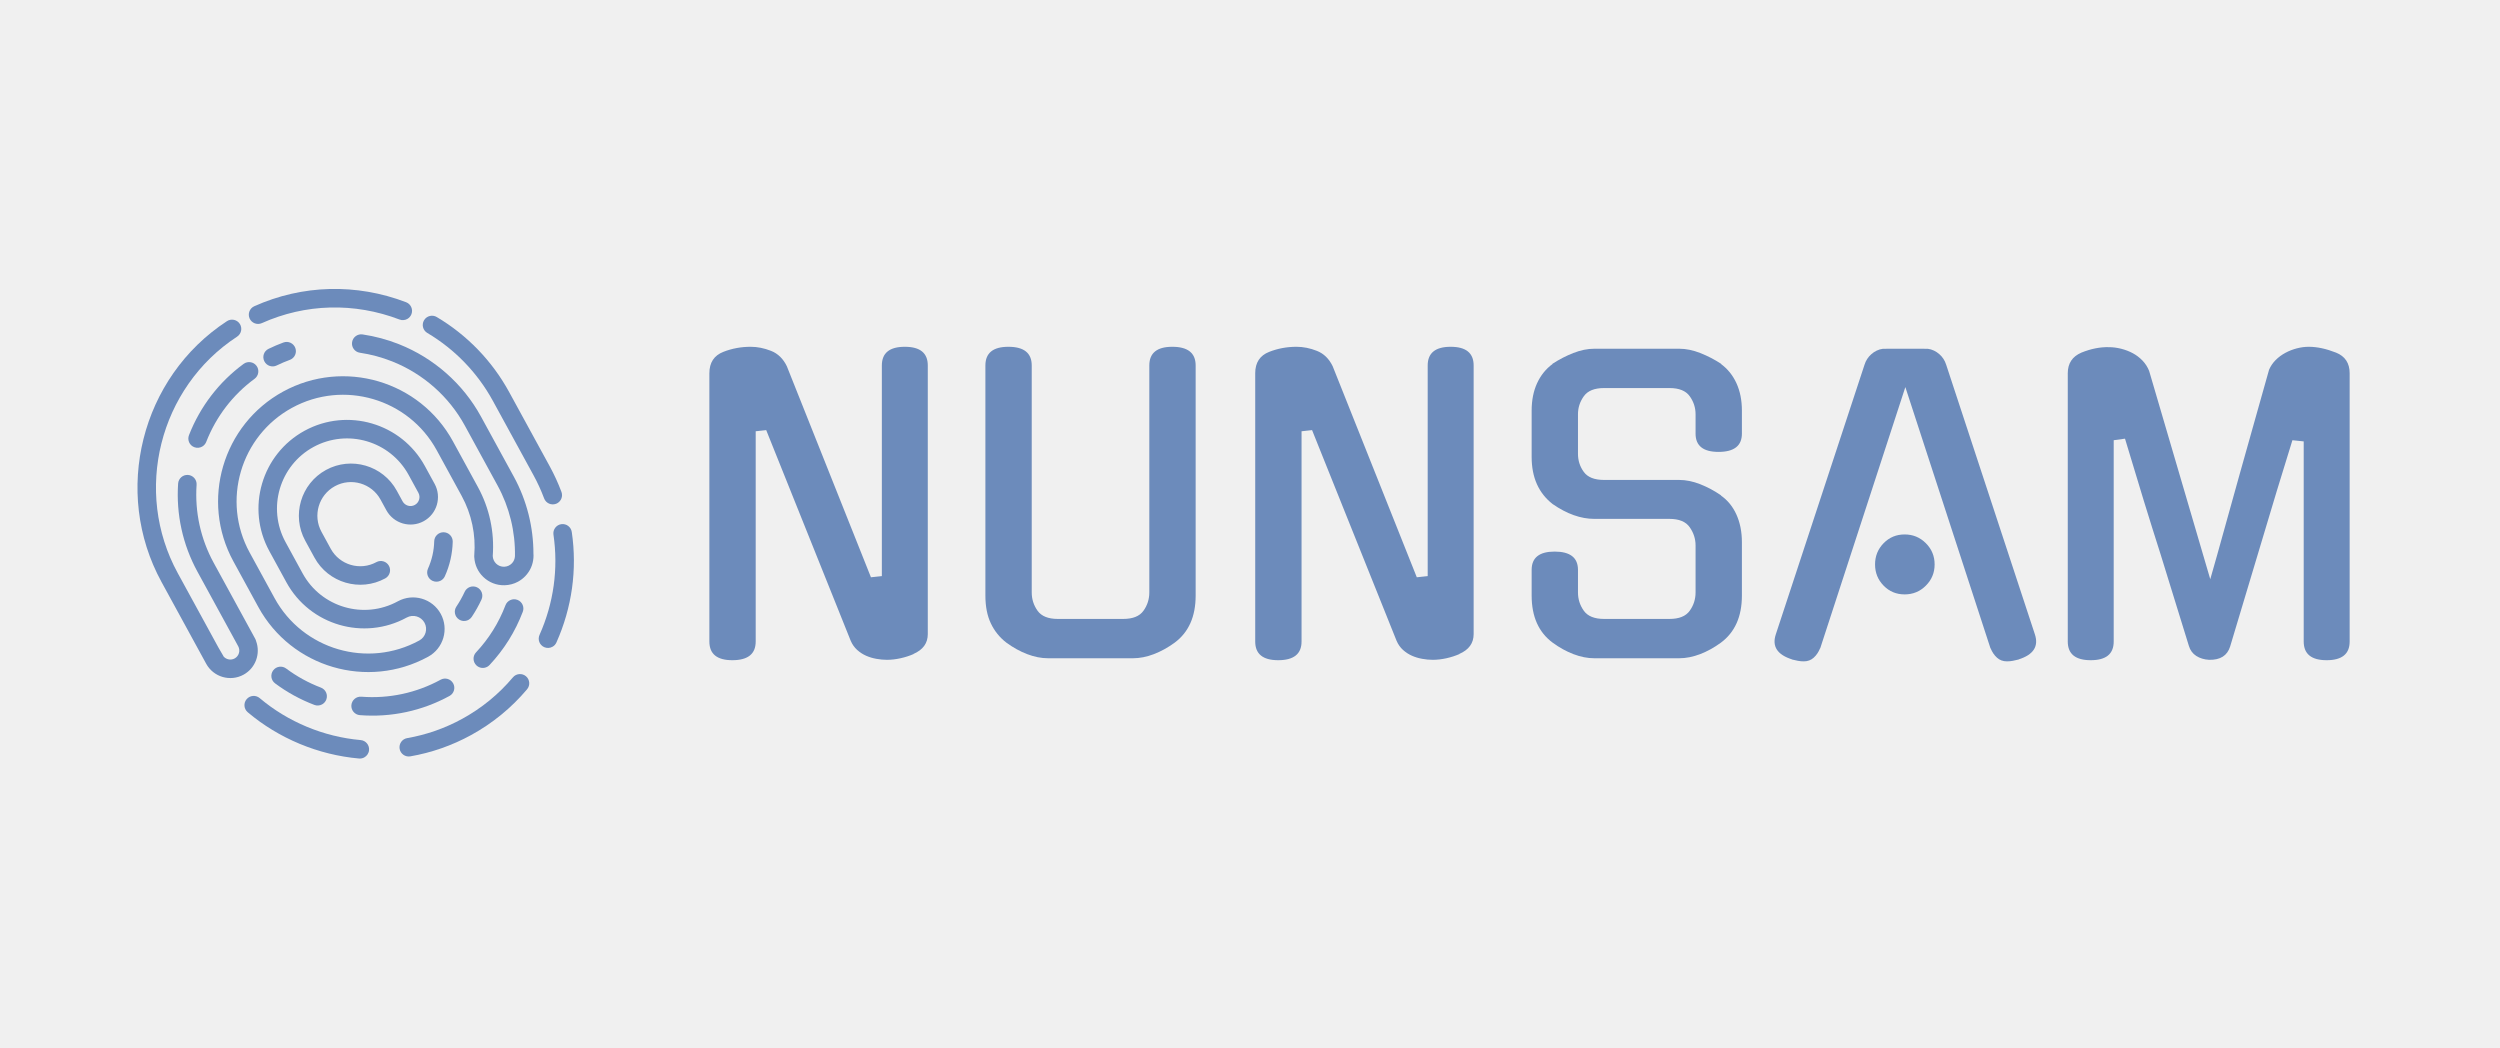
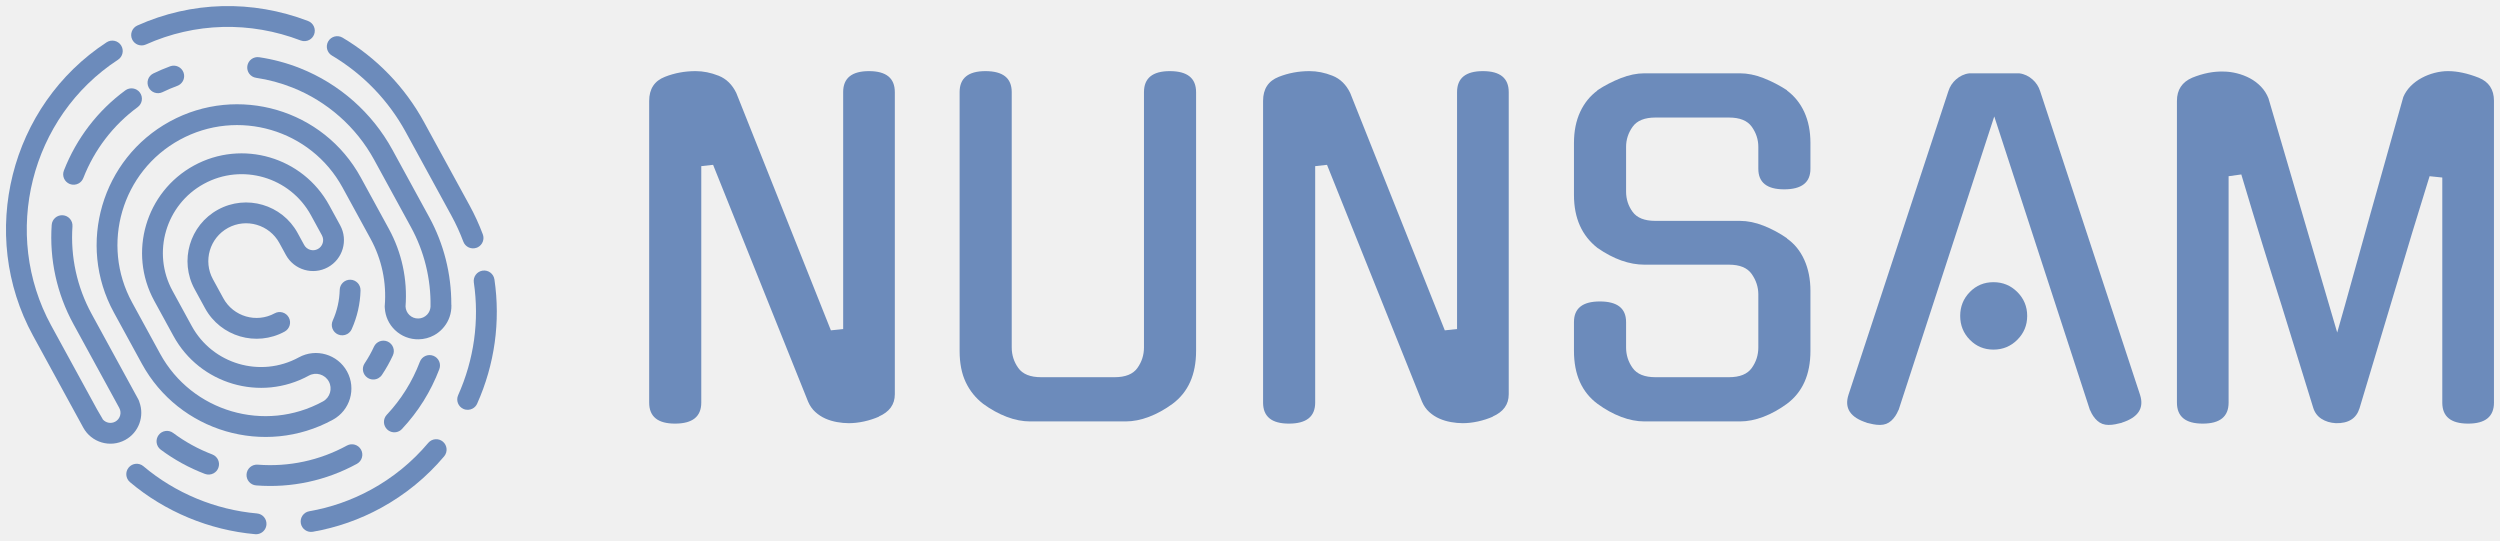
- <svg xmlns="http://www.w3.org/2000/svg" width="234" height="98" viewBox="0 0 234 98" fill="none">
+ <svg xmlns="http://www.w3.org/2000/svg" width="208.06" height="44.96" viewBox="12.37 26.54 208.06 44.96" fill="none">
  <g clip-path="url(#clip0_4040_1964)">
    <path d="M33.758 69.271C30.298 68.966 26.942 67.57 24.306 65.342C23.941 65.033 23.393 65.079 23.085 65.444C22.776 65.81 22.822 66.356 23.187 66.665C26.094 69.122 29.794 70.661 33.605 70.997C33.782 71.012 33.951 70.974 34.096 70.894C34.342 70.76 34.518 70.509 34.544 70.21C34.586 69.733 34.234 69.313 33.758 69.271Z" fill="#6C8BBB" />
    <path d="M48.009 63.401C46.675 64.984 45.074 66.292 43.249 67.29C41.638 68.17 39.909 68.775 38.11 69.088C37.639 69.169 37.323 69.619 37.405 70.091C37.487 70.562 37.936 70.877 38.407 70.795C40.393 70.45 42.302 69.782 44.08 68.81C46.093 67.709 47.861 66.265 49.334 64.517C49.642 64.151 49.596 63.605 49.23 63.296C48.864 62.988 48.317 63.035 48.009 63.401Z" fill="#6C8BBB" />
    <path d="M53.518 49.794C53.449 49.321 53.008 48.993 52.535 49.063C52.062 49.133 51.734 49.573 51.804 50.047C52.273 53.227 51.822 56.47 50.499 59.428C50.304 59.864 50.499 60.377 50.936 60.572C51.193 60.687 51.477 60.667 51.706 60.541C51.866 60.454 52.001 60.315 52.081 60.135C53.538 56.876 54.036 53.301 53.518 49.794Z" fill="#6C8BBB" />
    <path d="M39.994 31.163C42.573 32.693 44.695 34.891 46.133 37.521L49.937 44.482C50.318 45.178 50.651 45.908 50.929 46.648C51.096 47.097 51.596 47.324 52.044 47.156C52.083 47.141 52.121 47.124 52.157 47.105C52.529 46.901 52.704 46.45 52.551 46.041C52.245 45.224 51.877 44.419 51.457 43.651L47.653 36.69C46.067 33.787 43.724 31.361 40.878 29.673C40.466 29.429 39.935 29.564 39.691 29.976C39.447 30.387 39.582 30.919 39.994 31.163Z" fill="#6C8BBB" />
    <path d="M24.508 30.245C28.592 28.413 33.168 28.293 37.393 29.907C37.639 30.001 37.903 29.975 38.118 29.858C38.292 29.762 38.435 29.607 38.511 29.407C38.682 28.96 38.458 28.459 38.011 28.288C33.353 26.509 28.306 26.642 23.799 28.664C23.365 28.86 23.168 29.372 23.363 29.809C23.559 30.245 24.072 30.44 24.508 30.245Z" fill="#6C8BBB" />
    <path d="M17.688 40.733C17.513 41.178 17.733 41.68 18.179 41.855C18.427 41.952 18.693 41.926 18.91 41.808C19.083 41.714 19.224 41.561 19.302 41.363C20.229 38.992 21.794 36.949 23.828 35.456C24.213 35.173 24.296 34.631 24.013 34.245C23.73 33.86 23.188 33.777 22.802 34.06C20.504 35.747 18.735 38.054 17.688 40.733Z" fill="#6C8BBB" />
    <path d="M42.419 63.966C42.189 63.546 41.663 63.391 41.243 63.621C38.972 64.862 36.405 65.412 33.82 65.211C33.343 65.174 32.926 65.53 32.889 66.007C32.852 66.484 33.209 66.901 33.685 66.938C36.606 67.166 39.507 66.544 42.074 65.141C42.494 64.912 42.648 64.385 42.419 63.966Z" fill="#6C8BBB" />
    <path d="M44.597 62.284C44.877 62.547 45.285 62.588 45.605 62.413C45.684 62.37 45.757 62.314 45.821 62.245C47.176 60.803 48.222 59.128 48.932 57.266C49.103 56.819 48.878 56.318 48.431 56.148C47.984 55.977 47.484 56.202 47.313 56.649C46.684 58.299 45.757 59.783 44.559 61.059C44.231 61.408 44.248 61.956 44.597 62.284Z" fill="#6C8BBB" />
    <path d="M41.53 49.819C41.051 49.808 40.654 50.186 40.642 50.664C40.621 51.552 40.424 52.414 40.059 53.226C39.863 53.663 40.057 54.175 40.494 54.372C40.751 54.487 41.035 54.467 41.265 54.342C41.425 54.254 41.558 54.116 41.639 53.937C42.099 52.913 42.347 51.826 42.375 50.707C42.386 50.228 42.008 49.831 41.53 49.819Z" fill="#6C8BBB" />
    <path d="M23.969 60.001C23.951 59.932 23.928 59.863 23.892 59.798L23.817 59.66L23.42 58.933L20 52.676C18.78 50.443 18.227 47.92 18.401 45.377C18.434 44.9 18.073 44.487 17.596 44.454C17.119 44.421 16.705 44.782 16.672 45.259C16.476 48.132 17.101 50.984 18.48 53.507L21.9 59.764L22.296 60.491C22.519 60.897 22.369 61.409 21.962 61.632C21.61 61.824 21.179 61.737 20.926 61.446C20.915 61.425 20.907 61.403 20.895 61.382C20.737 61.126 20.584 60.864 20.441 60.602L20.275 60.298L16.636 53.641C12.458 45.995 14.898 36.275 22.192 31.511C22.592 31.249 22.705 30.712 22.443 30.311C22.182 29.911 21.643 29.8 21.244 30.06C13.198 35.315 10.507 46.038 15.116 54.471L18.754 61.129L18.92 61.432L19.3 62.128C19.981 63.373 21.548 63.833 22.793 63.152C23.927 62.532 24.406 61.178 23.969 60.001Z" fill="#6C8BBB" />
    <path d="M49.93 51.875C49.937 49.343 49.309 46.84 48.094 44.616L45.025 39C43.346 35.927 40.62 33.519 37.35 32.22C37.349 32.219 37.349 32.219 37.349 32.219C36.252 31.783 35.105 31.475 33.938 31.302C33.464 31.232 33.023 31.559 32.954 32.033C32.884 32.506 33.211 32.947 33.684 33.016C34.718 33.169 35.736 33.443 36.708 33.829C36.709 33.829 36.709 33.829 36.709 33.829C39.605 34.98 42.018 37.111 43.505 39.831L46.574 45.447C47.681 47.472 48.241 49.76 48.2 52.068C48.184 52.314 48.089 52.546 47.916 52.726C47.722 52.928 47.462 53.042 47.184 53.047C46.905 53.053 46.641 52.95 46.44 52.757C46.243 52.568 46.132 52.315 46.121 52.044C46.29 49.792 45.812 47.56 44.73 45.581L42.396 41.31C39.299 35.644 32.17 33.553 26.504 36.649C20.837 39.746 18.747 46.875 21.844 52.541L24.178 56.813C27.275 62.479 34.404 64.57 40.07 61.473C40.071 61.472 40.072 61.471 40.074 61.47C40.075 61.47 40.076 61.469 40.078 61.469C41.508 60.687 42.036 58.887 41.254 57.456C40.472 56.026 38.672 55.498 37.242 56.28C37.24 56.28 37.239 56.281 37.238 56.282C37.237 56.283 37.236 56.283 37.234 56.284C34.058 58.019 30.063 56.847 28.327 53.672L26.728 50.745C24.992 47.57 26.164 43.574 29.34 41.839C32.515 40.103 36.511 41.275 38.247 44.45L38.763 45.395L39.16 46.122C39.383 46.529 39.232 47.041 38.826 47.263C38.419 47.485 37.907 47.335 37.684 46.928L37.139 45.929C35.848 43.567 32.876 42.696 30.514 43.987C28.152 45.278 27.28 48.249 28.571 50.611L29.435 52.193C30.726 54.555 33.698 55.426 36.06 54.136C36.48 53.906 36.634 53.38 36.405 52.96C36.175 52.54 35.649 52.386 35.229 52.615C33.706 53.448 31.789 52.886 30.956 51.362L30.092 49.78C29.259 48.257 29.821 46.34 31.345 45.507C32.868 44.675 34.785 45.237 35.618 46.76L36.164 47.759C36.845 49.005 38.411 49.464 39.657 48.783C40.902 48.103 41.361 46.536 40.681 45.291L40.284 44.565L39.767 43.619C37.574 39.605 32.523 38.124 28.509 40.318C24.495 42.512 23.014 47.562 25.207 51.576L26.807 54.503C29 58.517 34.051 59.998 38.065 57.804C38.066 57.803 38.067 57.803 38.069 57.802C38.07 57.801 38.071 57.801 38.073 57.8C38.665 57.476 39.41 57.695 39.734 58.287C40.057 58.88 39.839 59.625 39.247 59.949C39.245 59.949 39.244 59.95 39.243 59.951C39.242 59.951 39.24 59.952 39.239 59.953C34.411 62.591 28.337 60.81 25.698 55.982L23.364 51.711C20.726 46.883 22.507 40.808 27.335 38.17C32.163 35.532 38.237 37.313 40.876 42.141L43.21 46.412C44.144 48.12 44.551 50.051 44.39 51.995C44.39 52.001 44.391 52.007 44.39 52.013C44.39 52.029 44.386 52.044 44.387 52.06C44.387 52.09 44.391 52.119 44.393 52.149C44.394 52.159 44.393 52.168 44.395 52.178C44.438 52.874 44.733 53.521 45.24 54.007C45.775 54.52 46.478 54.795 47.219 54.779C47.672 54.77 48.106 54.654 48.492 54.443C48.738 54.308 48.966 54.135 49.166 53.926C49.622 53.451 49.888 52.844 49.931 52.194C49.932 52.192 49.932 52.19 49.932 52.187C49.933 52.179 49.932 52.171 49.932 52.163C49.936 52.091 49.94 52.019 49.938 51.947C49.938 51.922 49.932 51.899 49.93 51.875Z" fill="#6C8BBB" />
    <path d="M26.531 32.057C26.061 32.23 25.592 32.43 25.138 32.65C24.699 32.86 24.529 33.378 24.738 33.808C24.947 34.239 25.466 34.418 25.896 34.209C26.298 34.013 26.713 33.837 27.128 33.684C27.17 33.669 27.209 33.651 27.246 33.631C27.616 33.428 27.793 32.98 27.643 32.572C27.478 32.123 26.98 31.892 26.531 32.057Z" fill="#6C8BBB" />
    <path d="M29.423 65.98C29.669 66.074 29.933 66.048 30.147 65.931C30.322 65.835 30.465 65.68 30.541 65.48C30.711 65.032 30.487 64.532 30.04 64.361C28.873 63.916 27.777 63.314 26.782 62.572C26.398 62.286 25.856 62.365 25.57 62.748C25.284 63.132 25.363 63.675 25.746 63.961C26.869 64.799 28.107 65.478 29.423 65.98Z" fill="#6C8BBB" />
    <path d="M44.643 54.97C44.208 54.77 43.693 54.96 43.493 55.394C43.272 55.873 43.011 56.338 42.718 56.776C42.451 57.173 42.557 57.711 42.955 57.977C43.232 58.164 43.579 58.168 43.853 58.018C43.972 57.953 44.077 57.86 44.157 57.74C44.501 57.227 44.807 56.681 45.066 56.12C45.267 55.686 45.077 55.171 44.643 54.97Z" fill="#6C8BBB" />
    <path d="M82.541 34.208C82.541 33.042 83.257 32.459 84.691 32.459C86.124 32.459 86.841 33.042 86.841 34.208V59.353C86.841 60.204 86.391 60.824 85.493 61.212H85.529C85.14 61.382 84.727 61.516 84.29 61.613C83.853 61.709 83.427 61.759 83.014 61.759C82.698 61.759 82.371 61.728 82.031 61.667C81.69 61.607 81.368 61.51 81.065 61.376C80.761 61.242 80.482 61.06 80.227 60.83C79.972 60.599 79.771 60.313 79.625 59.973L71.717 40.258L70.733 40.367V60.046C70.733 61.212 70.004 61.795 68.547 61.795C67.113 61.795 66.397 61.212 66.397 60.046V34.937C66.397 33.941 66.834 33.273 67.708 32.933C68.51 32.617 69.36 32.459 70.259 32.459C70.891 32.459 71.529 32.586 72.173 32.842C72.816 33.096 73.308 33.577 73.649 34.281L81.52 54.033L82.541 53.923V34.208Z" fill="#6C8BBB" />
    <path d="M111.913 55.746C111.913 57.714 111.257 59.184 109.945 60.155C109.313 60.617 108.663 60.975 107.995 61.23C107.326 61.485 106.677 61.613 106.045 61.613H98.101C97.469 61.613 96.819 61.485 96.151 61.23C95.483 60.975 94.833 60.617 94.201 60.155C93.569 59.67 93.084 59.068 92.744 58.351C92.403 57.635 92.233 56.766 92.233 55.746V34.208C92.233 33.042 92.95 32.459 94.384 32.459C95.841 32.459 96.57 33.042 96.57 34.208V55.454C96.57 56.086 96.752 56.657 97.117 57.167C97.481 57.677 98.113 57.932 99.012 57.932H105.134C106.033 57.932 106.665 57.677 107.029 57.167C107.394 56.657 107.576 56.086 107.576 55.454V34.208C107.576 33.042 108.292 32.459 109.726 32.459C111.184 32.459 111.913 33.042 111.913 34.208V55.746Z" fill="#6C8BBB" />
    <path d="M133.632 34.208C133.632 33.042 134.349 32.459 135.782 32.459C137.216 32.459 137.933 33.042 137.933 34.208V59.353C137.933 60.204 137.483 60.824 136.584 61.212H136.621C136.232 61.382 135.819 61.516 135.382 61.613C134.944 61.709 134.519 61.759 134.106 61.759C133.79 61.759 133.462 61.728 133.122 61.667C132.782 61.607 132.46 61.51 132.157 61.376C131.852 61.242 131.573 61.06 131.318 60.83C131.063 60.599 130.863 60.313 130.717 59.973L122.809 40.258L121.825 40.367V60.046C121.825 61.212 121.096 61.795 119.638 61.795C118.205 61.795 117.488 61.212 117.488 60.046V34.937C117.488 33.941 117.925 33.273 118.8 32.933C119.602 32.617 120.452 32.459 121.351 32.459C121.983 32.459 122.62 32.586 123.264 32.842C123.908 33.096 124.4 33.577 124.74 34.281L132.612 54.033L133.632 53.923V34.208Z" fill="#6C8BBB" />
    <path d="M157.174 44.922C157.806 44.922 158.462 45.056 159.142 45.323C159.822 45.591 160.478 45.943 161.11 46.38H161.074C161.705 46.817 162.191 47.413 162.531 48.166C162.871 48.919 163.042 49.782 163.042 50.753V55.746C163.042 57.714 162.385 59.184 161.074 60.155C160.441 60.617 159.792 60.975 159.124 61.23C158.455 61.485 157.806 61.613 157.174 61.613H149.23C148.597 61.613 147.948 61.485 147.28 61.23C146.612 60.975 145.962 60.617 145.33 60.155C144.018 59.184 143.362 57.714 143.362 55.746V53.34C143.362 52.199 144.079 51.628 145.513 51.628C146.97 51.628 147.699 52.199 147.699 53.34V55.454C147.699 56.087 147.881 56.657 148.246 57.167C148.61 57.677 149.242 57.932 150.141 57.932H156.263C157.162 57.932 157.794 57.677 158.158 57.167C158.523 56.657 158.705 56.087 158.705 55.454V51.045C158.705 50.437 158.523 49.873 158.158 49.35C157.794 48.828 157.162 48.567 156.263 48.567H149.23C147.966 48.567 146.666 48.105 145.33 47.182C144.018 46.161 143.362 44.692 143.362 42.772V38.436C143.362 37.464 143.532 36.608 143.872 35.866C144.213 35.126 144.698 34.524 145.33 34.062H145.294C145.925 33.649 146.581 33.31 147.262 33.042C147.942 32.775 148.597 32.641 149.23 32.641H157.174C157.806 32.641 158.462 32.775 159.142 33.042C159.822 33.31 160.478 33.649 161.11 34.062H161.074C161.705 34.524 162.191 35.126 162.531 35.866C162.871 36.608 163.042 37.464 163.042 38.436V40.586C163.042 41.728 162.312 42.298 160.855 42.298C159.421 42.298 158.705 41.728 158.705 40.586V38.764C158.705 38.157 158.523 37.597 158.158 37.087C157.794 36.577 157.162 36.322 156.263 36.322H150.141C149.242 36.322 148.61 36.577 148.246 37.087C147.881 37.597 147.699 38.157 147.699 38.764V42.481C147.699 43.113 147.881 43.678 148.246 44.175C148.61 44.674 149.242 44.922 150.141 44.922H157.174Z" fill="#6C8BBB" />
    <path d="M190.47 59.39L182.161 34.135C182.04 33.747 181.827 33.419 181.523 33.151C181.22 32.884 180.846 32.694 180.433 32.645L178.34 32.643L176.248 32.645C175.835 32.694 175.461 32.884 175.158 33.151C174.854 33.419 174.641 33.747 174.52 34.135L166.211 59.39C165.847 60.508 166.357 61.285 167.742 61.722H167.705C167.899 61.771 168.088 61.813 168.27 61.85C168.452 61.886 168.64 61.904 168.835 61.904C169.199 61.904 169.509 61.789 169.764 61.558C170.019 61.328 170.22 61.03 170.366 60.666V60.702L178.34 36.231L186.315 60.702V60.666C186.461 61.03 186.662 61.328 186.917 61.558C187.172 61.789 187.482 61.904 187.846 61.904C188.041 61.904 188.229 61.886 188.411 61.85C188.593 61.813 188.782 61.771 188.976 61.722H188.939C190.324 61.285 190.834 60.508 190.47 59.39Z" fill="#6C8BBB" />
    <path d="M181.081 52.83C181.081 53.608 180.807 54.27 180.26 54.816C179.714 55.363 179.052 55.636 178.274 55.636C177.496 55.636 176.841 55.363 176.306 54.816C175.772 54.27 175.505 53.608 175.505 52.83C175.505 52.053 175.772 51.391 176.306 50.844C176.841 50.297 177.496 50.024 178.274 50.024C179.052 50.024 179.714 50.297 180.26 50.844C180.807 51.391 181.081 52.053 181.081 52.83Z" fill="#6C8BBB" />
    <path d="M216.101 32.459C216.878 32.459 217.728 32.641 218.652 33.005C219.502 33.346 219.928 33.989 219.928 34.937V60.046C219.928 61.212 219.21 61.795 217.777 61.795C216.343 61.795 215.627 61.212 215.627 60.046V41.315L214.57 41.205L213.112 45.943L208.739 60.52C208.472 61.37 207.816 61.782 206.772 61.759C206.31 61.734 205.909 61.613 205.569 61.394C205.229 61.175 204.998 60.86 204.876 60.447L202.253 51.955C201.718 50.279 201.183 48.572 200.649 46.836C200.114 45.099 199.531 43.173 198.9 41.059L197.843 41.205V60.046C197.843 61.212 197.126 61.795 195.693 61.795C194.259 61.795 193.543 61.212 193.543 60.046V34.937C193.543 34.014 193.968 33.37 194.819 33.005C195.717 32.641 196.58 32.471 197.406 32.495C197.77 32.495 198.146 32.544 198.536 32.641C198.924 32.739 199.288 32.878 199.629 33.06C199.969 33.242 200.272 33.474 200.54 33.752C200.807 34.032 201.014 34.354 201.159 34.718L206.881 54.215C207.294 52.782 207.731 51.227 208.193 49.55C208.654 47.874 209.128 46.174 209.614 44.449C210.1 42.724 210.58 41.017 211.054 39.328C211.527 37.64 211.97 36.067 212.384 34.609C212.53 34.269 212.736 33.965 213.003 33.698C213.27 33.431 213.574 33.206 213.915 33.024C214.254 32.842 214.613 32.702 214.99 32.605C215.366 32.508 215.736 32.459 216.101 32.459Z" fill="#6C8BBB" />
  </g>
  <defs>
    <clipPath id="clip0_4040_1964">
      <rect width="207.269" height="44" fill="white" transform="translate(12.8682 27)" />
    </clipPath>
  </defs>
</svg>
